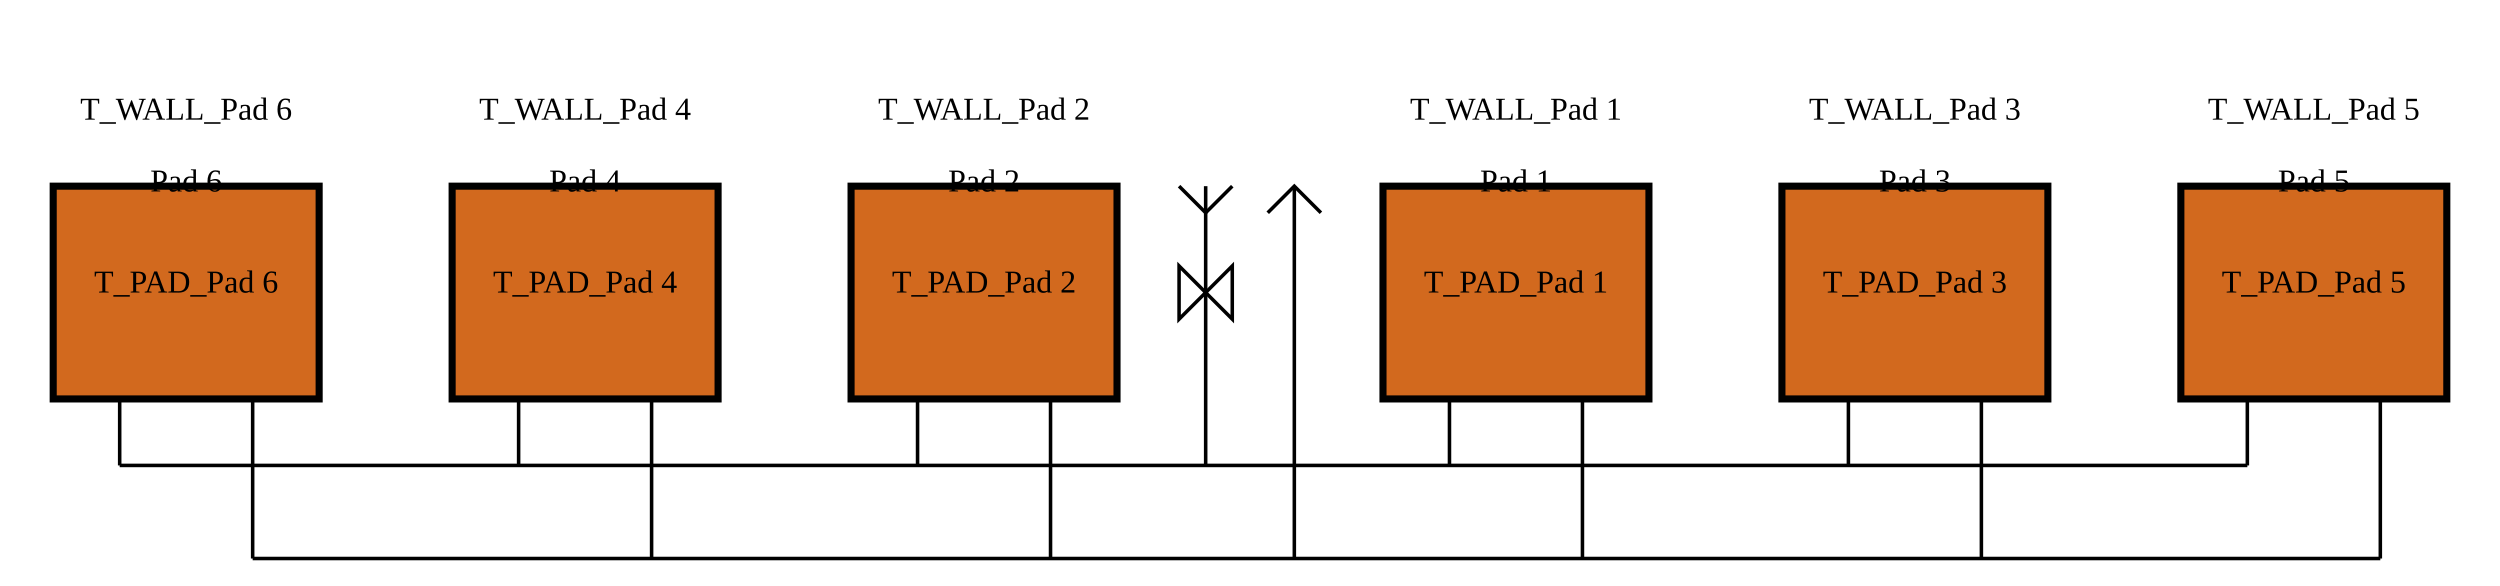
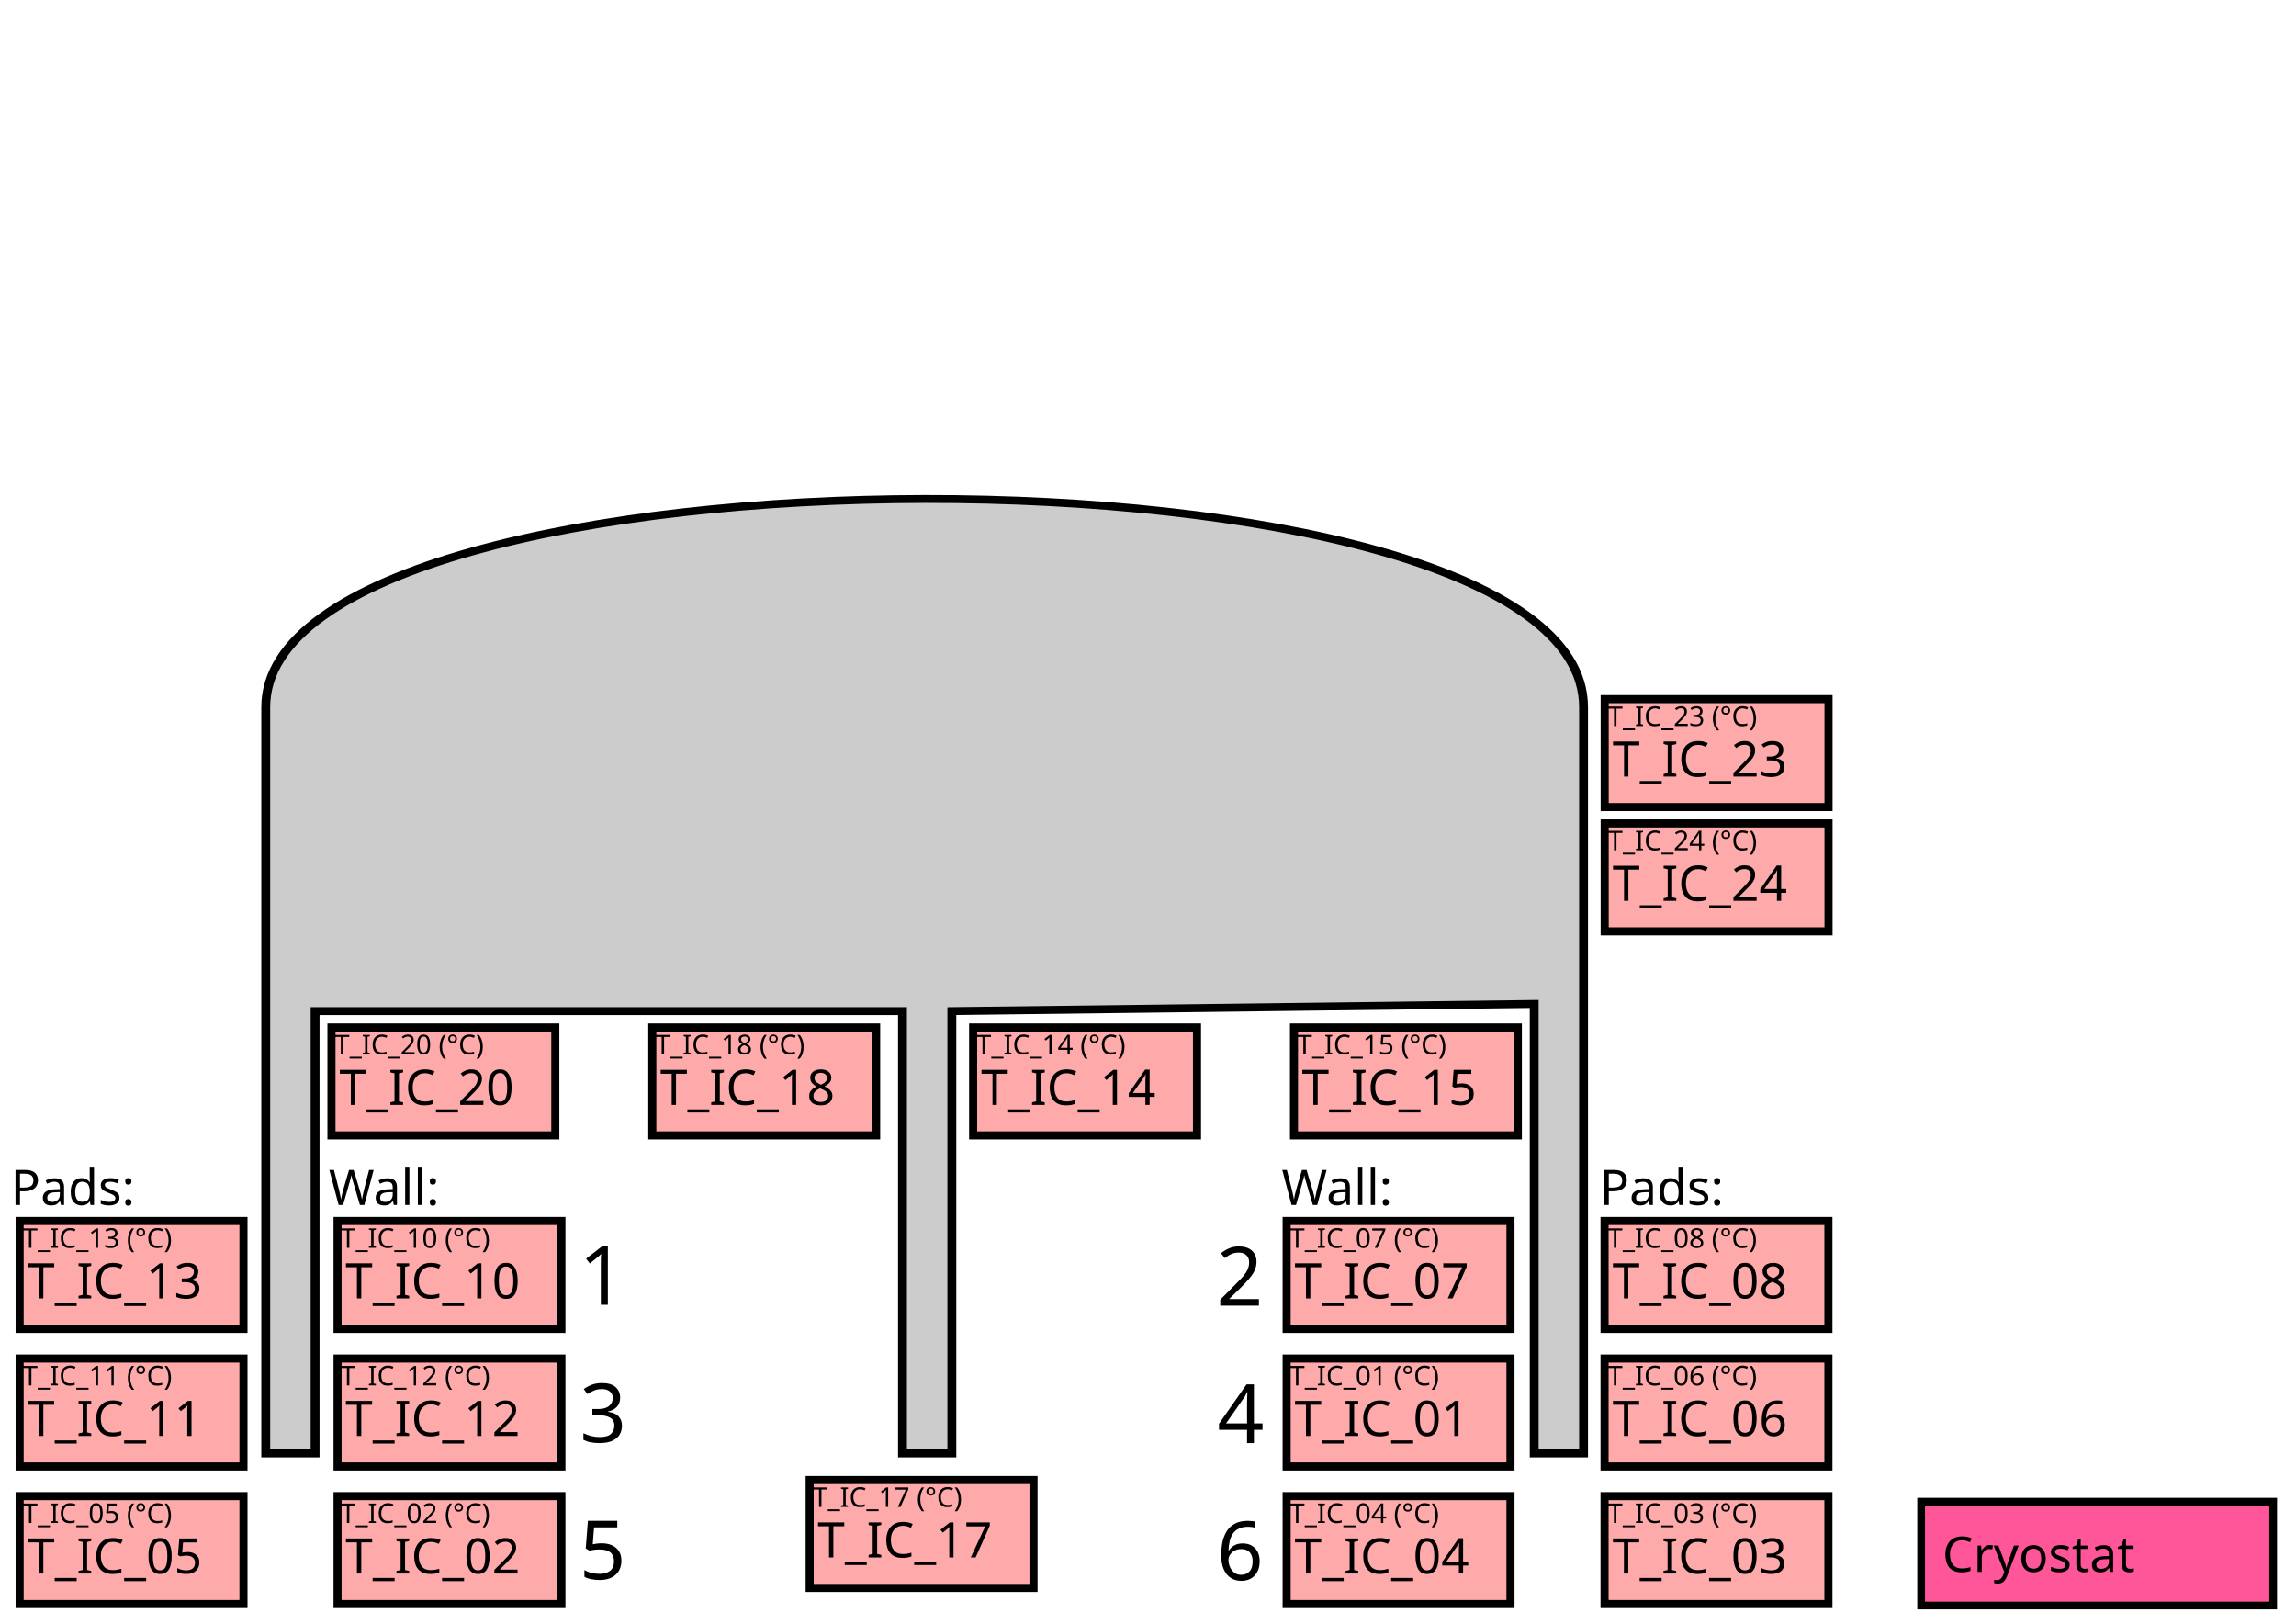
- <svg xmlns="http://www.w3.org/2000/svg" viewBox="0 0 940 220">
-   <style>
-         rect{
-             stroke: black;
-             stroke-width: 2pt;
-             fill: None
-         }
-         
-         polygon, polyline, line{
-             stroke: black;
-             stroke-width: 1pt;
-             fill: None
-         }
-         line.on{
-             stroke-width: 1pt;
-             stroke: green;
-         }
-         line.off{
-             stroke-width: .25pt;
-             stroke: red;
-         }
- 
-         polygon.on{
-             fill: green;
-         }
-         polygon.off{
-             fill: red;
-         }
- 
-         
-         .mat_copper{
-             fill: chocolate;
-         }
-         text{
-             text-anchor: middle;
-             alignment-baseline: middle;
-         }
-         .txt_ontop{
-             alignment-baseline: baseline;
-         }
-         .txt_below{
-             alignment-baseline: hanging;
-         }
-     </style>
-   <g>
-     <polyline points="443.333,70  453.333,80  463.333,70" />
-     <polyline points="476.667,80  486.667,70  496.667,80 " />
-     <polygon id="valve_S_FC_01" points="443.333,100.0 463.333,120.0 463.333,100.0 443.333,120.0" />"
-         
-         
-         
-         
-         
-         
-         
-         
-         
-         <line x1="453.333" x2="453.333" y1="110.0" y2="70" />
-     <line id="valve_S_FC_01" x1="453.333" x2="453.333" y1="175" y2="110.0" />
-     <line id="valve_S_FC_01" x1="486.667" x2="486.667" y1="210" y2="70" />
-     <line id="valve_S_FC_01" x1="45.0" x2="845.0" y1="175" y2="175" />
-     <line id="valve_S_FC_01" x1="95.0" x2="895.0" y1="210" y2="210" />
-   </g>
-   <g>
-     <rect class="mat_copper" x="20" y="70" height="80" width="100" />
-     <text x="70.0" y="72.00" class="txt_below">
-             Pad 6
+ <svg xmlns="http://www.w3.org/2000/svg" width="297mm" height="210mm" viewBox="0 0 297 210" version="1.1" id="svg5">
+   <defs id="defs2">
+     <marker style="overflow:visible;" id="marker55454" refX="0.0" refY="0.0" orient="auto">
+       <path transform="scale(0.2) rotate(180) translate(6,0)" style="fill-rule:evenodd;fill:context-stroke;stroke:context-stroke;stroke-width:1.0pt;" d="M 0.0,0.0 L 5.0,-5.0 L -12.5,0.0 L 5.0,5.0 L 0.0,0.0 z " id="path55452" />
+     </marker>
+     <marker style="overflow:visible" id="marker55444" refX="0.0" refY="0.0" orient="auto">
+       <path transform="scale(0.2) translate(6,0)" style="fill-rule:evenodd;fill:context-stroke;stroke:context-stroke;stroke-width:1.0pt" d="M 0.0,0.0 L 5.0,-5.0 L -12.5,0.0 L 5.0,5.0 L 0.0,0.0 z " id="path55442" />
+     </marker>
+     <marker style="overflow:visible;" id="Arrow1Send" refX="0.0" refY="0.0" orient="auto">
+       <path transform="scale(0.2) rotate(180) translate(6,0)" style="fill-rule:evenodd;fill:context-stroke;stroke:context-stroke;stroke-width:1.0pt;" d="M 0.0,0.0 L 5.0,-5.0 L -12.5,0.0 L 5.0,5.0 L 0.0,0.0 z " id="path55165" />
+     </marker>
+     <marker style="overflow:visible" id="Arrow1Sstart" refX="0.0" refY="0.0" orient="auto">
+       <path transform="scale(0.2) translate(6,0)" style="fill-rule:evenodd;fill:context-stroke;stroke:context-stroke;stroke-width:1.0pt" d="M 0.0,0.0 L 5.0,-5.0 L -12.5,0.0 L 5.0,5.0 L 0.0,0.0 z " id="path55162" />
+     </marker>
+     <marker style="overflow:visible;" id="Arrow1Lend" refX="0.0" refY="0.0" orient="auto">
+       <path transform="scale(0.8) rotate(180) translate(12.5,0)" style="fill-rule:evenodd;fill:context-stroke;stroke:context-stroke;stroke-width:1.0pt;" d="M 0.0,0.0 L 5.0,-5.0 L -12.5,0.0 L 5.0,5.0 L 0.0,0.0 z " id="path55153" />
+     </marker>
+     <marker style="overflow:visible" id="Arrow1Lstart" refX="0.0" refY="0.0" orient="auto">
+       <path transform="scale(0.8) translate(12.5,0)" style="fill-rule:evenodd;fill:context-stroke;stroke:context-stroke;stroke-width:1.0pt" d="M 0.0,0.0 L 5.0,-5.0 L -12.5,0.0 L 5.0,5.0 L 0.0,0.0 z " id="path55150" />
+     </marker>
+     <style id="style74938">
+ .on {
+   fill:#008000;
+ }
+ 
+ 
+ .off {
+   fill:#808080;
+ }
+ 
+ .offgone.off {
+   opacity:0;
+ }
+ 
+ @keyframes spin {
+     from {transform:rotate(0deg);}
+     to {transform:rotate(360deg);}
+ }
+  
+ .spinner.on {
+   animation: spin 4s infinite linear;
+   transform: translate(100px, 100px);
+ }</style>
+   </defs>
+   <g id="layer1">
+     <g id="g53370-6-8-4" transform="translate(-34.27666,-17.13065)" />
+     <g id="g9529" transform="matrix(1.147722,0,0,1.022624,-50.82834,-21.02172)" style="fill:#cccccc">
+       <path id="rect1501" style="fill:#cccccc;stroke:#000000;stroke-width:1;stroke-miterlimit:4;stroke-dasharray:none" d="m 222.763,204.377 h -5.564 v -56.846 l -65.633,0.903 v 55.943 h -5.564 V 148.434 H 79.8 v 55.943 H 74.237 L 74.237,110 c 0,-34.853 148.526,-35.39 148.526,0 z" />
+     </g>
+     <text xml:space="preserve" style="font-style:normal;font-weight:normal;font-size:10.583px;line-height:1.25;font-family:sans-serif;fill:#000000;fill-opacity:1;stroke:none;stroke-width:0.265" x="118.02" y="96.286" id="text4457">
+       <tspan id="tspan4455" style="stroke-width:0.265" x="118.02" y="96.286" />
+     </text>
+     <g id="link_main" class="link" transform="translate(54.9375,0.8090022)">
+       <g id="g158619-1">
+         <rect style="fill:#ff5599;stroke:#000000;stroke-width:1;stroke-miterlimit:4;stroke-dasharray:none;stroke-opacity:1" id="rect35972-4-5" width="45.538" height="13.429" x="193.572" y="193.41" />
+         <text xml:space="preserve" style="font-style:normal;font-weight:normal;font-size:6.35px;line-height:1.25;font-family:sans-serif;text-align:center;text-anchor:middle;fill:#000000;fill-opacity:1;stroke:none;stroke-width:0.265" x="216.198" y="202.488" id="text35980-9-1">
+           <tspan id="value_L_XS_04-0-2" style="font-size:6.35px;text-align:center;text-anchor:middle;stroke-width:0.265" x="216.198" y="202.488">Cryostat</tspan>
        </text>
-     <text id="value_T_IC_03" x="70.0" y="110.0">
-             T_PAD_Pad 6
-         </text>
-     <text id="value_T_IC_04" class="txt_below" x="70.0" y="45.0">
-             T_WALL_Pad 6
-         </text>
-     <line id="valve_S_FC_01" x1="45.0" x2="45.0" y1="150" y2="175" />
-     <line id="valve_S_FC_01" x1="95.0" x2="95.0" y1="150" y2="210" />
-   </g>
-   <g>
-     <rect class="mat_copper" x="170" y="70" height="80" width="100" />
-     <text x="220.0" y="72.00" class="txt_below">
-             Pad 4
-         </text>
-     <text id="value_T_IC_06" x="220.0" y="110.0">
-             T_PAD_Pad 4
-         </text>
-     <text id="value_T_IC_01" class="txt_below" x="220.0" y="45.0">
-             T_WALL_Pad 4
-         </text>
-     <line id="valve_S_FC_01" x1="195.0" x2="195.0" y1="150" y2="175" />
-     <line id="valve_S_FC_01" x1="245.0" x2="245.0" y1="150" y2="210" />
-   </g>
-   <g>
-     <rect class="mat_copper" x="320" y="70" height="80" width="100" />
-     <text x="370.0" y="72.00" class="txt_below">
-             Pad 2
-         </text>
-     <text id="value_T_IC_08" x="370.0" y="110.0">
-             T_PAD_Pad 2
-         </text>
-     <text id="value_T_IC_07" class="txt_below" x="370.0" y="45.0">
-             T_WALL_Pad 2
-         </text>
-     <line id="valve_S_FC_01" x1="345.0" x2="345.0" y1="150" y2="175" />
-     <line id="valve_S_FC_01" x1="395.0" x2="395.0" y1="150" y2="210" />
-   </g>
-   <g>
-     <rect class="mat_copper" x="520" y="70" height="80" width="100" />
-     <text x="570.0" y="72.00" class="txt_below">
-             Pad 1
-         </text>
-     <text id="value_T_IC_13" x="570.0" y="110.0">
-             T_PAD_Pad 1
-         </text>
-     <text id="value_T_IC_10" class="txt_below" x="570.0" y="45.0">
-             T_WALL_Pad 1
-         </text>
-     <line id="valve_S_FC_01" x1="545.0" x2="545.0" y1="150" y2="175" />
-     <line id="valve_S_FC_01" x1="595.0" x2="595.0" y1="150" y2="210" />
-   </g>
-   <g>
-     <rect class="mat_copper" x="670" y="70" height="80" width="100" />
-     <text x="720.0" y="72.00" class="txt_below">
-             Pad 3
-         </text>
-     <text id="value_T_IC_11" x="720.0" y="110.0">
-             T_PAD_Pad 3
-         </text>
-     <text id="value_T_IC_12" class="txt_below" x="720.0" y="45.0">
-             T_WALL_Pad 3
-         </text>
-     <line id="valve_S_FC_01" x1="695.0" x2="695.0" y1="150" y2="175" />
-     <line id="valve_S_FC_01" x1="745.0" x2="745.0" y1="150" y2="210" />
-   </g>
-   <g>
-     <rect class="mat_copper" x="820" y="70" height="80" width="100" />
-     <text x="870.0" y="72.00" class="txt_below">
-             Pad 5
-         </text>
-     <text id="value_T_IC_05" x="870.0" y="110.0">
-             T_PAD_Pad 5
-         </text>
-     <text id="value_T_IC_02" class="txt_below" x="870.0" y="45.0">
-             T_WALL_Pad 5
-         </text>
-     <line id="valve_S_FC_01" x1="845.0" x2="845.0" y1="150" y2="175" />
-     <line id="valve_S_FC_01" x1="895.0" x2="895.0" y1="150" y2="210" />
+       </g>
+     </g>
+     <g id="g53370-6-8-8-3" transform="translate(-99.21374,139.7602)">
+       <rect style="fill:#ffaaaa;stroke:#000000;stroke-width:1.044;stroke-miterlimit:4;stroke-dasharray:none;stroke-opacity:1" id="rect10247-2-4-2-1" width="28.956" height="13.956" x="203.949" y="51.659" />
+       <text xml:space="preserve" style="font-style:normal;font-weight:normal;font-size:3.528px;line-height:1.25;font-family:sans-serif;fill:#000000;fill-opacity:1;stroke:none;stroke-width:0.265" x="204.333" y="55.13" id="text13160-3-2-7-1">
+         <tspan id="tspan13158-7-4-54-3" style="font-size:3.528px;stroke-width:0.265" x="204.333" y="55.13">T_IC_17 (°C)</tspan>
+       </text>
+       <text xml:space="preserve" style="font-style:normal;font-weight:normal;font-size:6.35px;line-height:1.25;font-family:sans-serif;fill:#000000;fill-opacity:1;stroke:none;stroke-width:0.265" x="204.97" y="61.667" id="text13160-7-5-9-2-44">
+         <tspan id="value_T_IC_17" style="font-size:6.35px;stroke-width:0.265" x="204.97" y="61.667">T_IC_17</tspan>
+       </text>
+     </g>
+     <g id="g53370-6-8-8-3-2" transform="translate(-78.06749,81.22886)">
+       <rect style="fill:#ffaaaa;stroke:#000000;stroke-width:1.044;stroke-miterlimit:4;stroke-dasharray:none;stroke-opacity:1" id="rect10247-2-4-2-1-0" width="28.956" height="13.956" x="203.949" y="51.659" />
+       <text xml:space="preserve" style="font-style:normal;font-weight:normal;font-size:3.528px;line-height:1.25;font-family:sans-serif;fill:#000000;fill-opacity:1;stroke:none;stroke-width:0.265" x="204.333" y="55.13" id="text13160-3-2-7-1-0">
+         <tspan id="tspan13158-7-4-54-3-3" style="font-size:3.528px;stroke-width:0.265" x="204.333" y="55.13">T_IC_14 (°C)</tspan>
+       </text>
+       <text xml:space="preserve" style="font-style:normal;font-weight:normal;font-size:6.35px;line-height:1.25;font-family:sans-serif;fill:#000000;fill-opacity:1;stroke:none;stroke-width:0.265" x="204.97" y="61.667" id="text13160-7-5-9-2-44-9">
+         <tspan id="value_T_IC_14" style="font-size:6.35px;stroke-width:0.265" x="204.97" y="61.667">T_IC_14</tspan>
+       </text>
+     </g>
+     <g id="g49385" transform="translate(-36.56527,81.22886)">
+       <rect style="fill:#ffaaaa;stroke:#000000;stroke-width:1.044;stroke-miterlimit:4;stroke-dasharray:none;stroke-opacity:1" id="rect49375" width="28.956" height="13.956" x="203.949" y="51.659" />
+       <text xml:space="preserve" style="font-style:normal;font-weight:normal;font-size:3.528px;line-height:1.25;font-family:sans-serif;fill:#000000;fill-opacity:1;stroke:none;stroke-width:0.265" x="204.333" y="55.13" id="text49379">
+         <tspan id="tspan49377" style="font-size:3.528px;stroke-width:0.265" x="204.333" y="55.13">T_IC_15 (°C)</tspan>
+       </text>
+       <text xml:space="preserve" style="font-style:normal;font-weight:normal;font-size:6.35px;line-height:1.25;font-family:sans-serif;fill:#000000;fill-opacity:1;stroke:none;stroke-width:0.265" x="204.97" y="61.667" id="text49383">
+         <tspan id="value_T_IC_15" style="font-size:6.35px;stroke-width:0.265" x="204.97" y="61.667">T_IC_15</tspan>
+       </text>
+     </g>
+     <g id="g49397" transform="translate(-161.0719,81.22886)">
+       <rect style="fill:#ffaaaa;stroke:#000000;stroke-width:1.044;stroke-miterlimit:4;stroke-dasharray:none;stroke-opacity:1" id="rect49387" width="28.956" height="13.956" x="203.949" y="51.659" />
+       <text xml:space="preserve" style="font-style:normal;font-weight:normal;font-size:3.528px;line-height:1.25;font-family:sans-serif;fill:#000000;fill-opacity:1;stroke:none;stroke-width:0.265" x="204.333" y="55.13" id="text49391">
+         <tspan id="tspan49389" style="font-size:3.528px;stroke-width:0.265" x="204.333" y="55.13">T_IC_20 (°C)</tspan>
+       </text>
+       <text xml:space="preserve" style="font-style:normal;font-weight:normal;font-size:6.35px;line-height:1.25;font-family:sans-serif;fill:#000000;fill-opacity:1;stroke:none;stroke-width:0.265" x="204.97" y="61.667" id="text49395">
+         <tspan id="value_T_IC_20" style="font-size:6.35px;stroke-width:0.265" x="204.97" y="61.667">T_IC_20</tspan>
+       </text>
+     </g>
+     <g id="g49409" transform="translate(-119.5697,81.22886)">
+       <rect style="fill:#ffaaaa;stroke:#000000;stroke-width:1.044;stroke-miterlimit:4;stroke-dasharray:none;stroke-opacity:1" id="rect49399" width="28.956" height="13.956" x="203.949" y="51.659" />
+       <text xml:space="preserve" style="font-style:normal;font-weight:normal;font-size:3.528px;line-height:1.25;font-family:sans-serif;fill:#000000;fill-opacity:1;stroke:none;stroke-width:0.265" x="204.333" y="55.13" id="text49403">
+         <tspan id="tspan49401" style="font-size:3.528px;stroke-width:0.265" x="204.333" y="55.13">T_IC_18 (°C)</tspan>
+       </text>
+       <text xml:space="preserve" style="font-style:normal;font-weight:normal;font-size:6.35px;line-height:1.25;font-family:sans-serif;fill:#000000;fill-opacity:1;stroke:none;stroke-width:0.265" x="204.97" y="61.667" id="text49407">
+         <tspan id="value_T_IC_18" style="font-size:6.35px;stroke-width:0.265" x="204.97" y="61.667">T_IC_18</tspan>
+       </text>
+     </g>
+     <g id="g66005" transform="translate(3.62486,54.83796)">
+       <rect style="fill:#ffaaaa;stroke:#000000;stroke-width:1.044;stroke-miterlimit:4;stroke-dasharray:none;stroke-opacity:1" id="rect65995" width="28.956" height="13.956" x="203.949" y="51.659" />
+       <text xml:space="preserve" style="font-style:normal;font-weight:normal;font-size:3.528px;line-height:1.25;font-family:sans-serif;fill:#000000;fill-opacity:1;stroke:none;stroke-width:0.265" x="204.333" y="55.13" id="text65999">
+         <tspan id="tspan65997" style="font-size:3.528px;stroke-width:0.265" x="204.333" y="55.13">T_IC_24 (°C)</tspan>
+       </text>
+       <text xml:space="preserve" style="font-style:normal;font-weight:normal;font-size:6.35px;line-height:1.25;font-family:sans-serif;fill:#000000;fill-opacity:1;stroke:none;stroke-width:0.265" x="204.97" y="61.667" id="text66003">
+         <tspan id="value_T_IC_24" style="font-size:6.35px;stroke-width:0.265" x="204.97" y="61.667">T_IC_24</tspan>
+       </text>
+     </g>
+     <g id="g66017" transform="translate(3.62486,38.76565)">
+       <rect style="fill:#ffaaaa;stroke:#000000;stroke-width:1.044;stroke-miterlimit:4;stroke-dasharray:none;stroke-opacity:1" id="rect66007" width="28.956" height="13.956" x="203.949" y="51.659" />
+       <text xml:space="preserve" style="font-style:normal;font-weight:normal;font-size:3.528px;line-height:1.25;font-family:sans-serif;fill:#000000;fill-opacity:1;stroke:none;stroke-width:0.265" x="204.333" y="55.13" id="text66011">
+         <tspan id="tspan66009" style="font-size:3.528px;stroke-width:0.265" x="204.333" y="55.13">T_IC_23 (°C)</tspan>
+       </text>
+       <text xml:space="preserve" style="font-style:normal;font-weight:normal;font-size:6.35px;line-height:1.25;font-family:sans-serif;fill:#000000;fill-opacity:1;stroke:none;stroke-width:0.265" x="204.97" y="61.667" id="text66015">
+         <tspan id="value_T_IC_23" style="font-size:6.35px;stroke-width:0.265" x="204.97" y="61.667">T_IC_23</tspan>
+       </text>
+     </g>
+     <g id="g66005-0" transform="translate(-201.4099,124.0483)">
+       <rect style="fill:#ffaaaa;stroke:#000000;stroke-width:1.044;stroke-miterlimit:4;stroke-dasharray:none;stroke-opacity:1" id="rect65995-4" width="28.956" height="13.956" x="203.949" y="51.659" />
+       <text xml:space="preserve" style="font-style:normal;font-weight:normal;font-size:3.528px;line-height:1.25;font-family:sans-serif;fill:#000000;fill-opacity:1;stroke:none;stroke-width:0.265" x="204.333" y="55.13" id="text65999-9">
+         <tspan id="tspan65997-4" style="font-size:3.528px;stroke-width:0.265" x="204.333" y="55.13">T_IC_11 (°C)</tspan>
+       </text>
+       <text xml:space="preserve" style="font-style:normal;font-weight:normal;font-size:6.35px;line-height:1.25;font-family:sans-serif;fill:#000000;fill-opacity:1;stroke:none;stroke-width:0.265" x="204.97" y="61.667" id="text66003-5">
+         <tspan id="value_T_IC_11" style="font-size:6.35px;stroke-width:0.265" x="204.97" y="61.667">T_IC_11</tspan>
+       </text>
+     </g>
+     <g id="g66017-5" transform="translate(-201.4099,106.2561)">
+       <rect style="fill:#ffaaaa;stroke:#000000;stroke-width:1.044;stroke-miterlimit:4;stroke-dasharray:none;stroke-opacity:1" id="rect66007-0" width="28.956" height="13.956" x="203.949" y="51.659" />
+       <text xml:space="preserve" style="font-style:normal;font-weight:normal;font-size:3.528px;line-height:1.25;font-family:sans-serif;fill:#000000;fill-opacity:1;stroke:none;stroke-width:0.265" x="204.333" y="55.13" id="text66011-1">
+         <tspan id="tspan66009-7" style="font-size:3.528px;stroke-width:0.265" x="204.333" y="55.13">T_IC_13 (°C)</tspan>
+       </text>
+       <text xml:space="preserve" style="font-style:normal;font-weight:normal;font-size:6.35px;line-height:1.25;font-family:sans-serif;fill:#000000;fill-opacity:1;stroke:none;stroke-width:0.265" x="204.97" y="61.667" id="text66015-6">
+         <tspan id="value_T_IC_13" style="font-size:6.35px;stroke-width:0.265" x="204.97" y="61.667">T_IC_13</tspan>
+       </text>
+     </g>
+     <g id="g66017-0" transform="translate(-201.4099,141.8404)">
+       <rect style="fill:#ffaaaa;stroke:#000000;stroke-width:1.044;stroke-miterlimit:4;stroke-dasharray:none;stroke-opacity:1" id="rect66007-2" width="28.956" height="13.956" x="203.949" y="51.659" />
+       <text xml:space="preserve" style="font-style:normal;font-weight:normal;font-size:3.528px;line-height:1.25;font-family:sans-serif;fill:#000000;fill-opacity:1;stroke:none;stroke-width:0.265" x="204.333" y="55.13" id="text66011-7">
+         <tspan id="tspan66009-3" style="font-size:3.528px;stroke-width:0.265" x="204.333" y="55.13">T_IC_05 (°C)</tspan>
+       </text>
+       <text xml:space="preserve" style="font-style:normal;font-weight:normal;font-size:6.35px;line-height:1.25;font-family:sans-serif;fill:#000000;fill-opacity:1;stroke:none;stroke-width:0.265" x="204.97" y="61.667" id="text66015-7">
+         <tspan id="value_T_IC_05" style="font-size:6.35px;stroke-width:0.265" x="204.97" y="61.667">T_IC_05</tspan>
+       </text>
+     </g>
+     <g id="g66005-0-5" transform="translate(-160.2833,124.0483)">
+       <rect style="fill:#ffaaaa;stroke:#000000;stroke-width:1.044;stroke-miterlimit:4;stroke-dasharray:none;stroke-opacity:1" id="rect65995-4-1" width="28.956" height="13.956" x="203.949" y="51.659" />
+       <text xml:space="preserve" style="font-style:normal;font-weight:normal;font-size:3.528px;line-height:1.25;font-family:sans-serif;fill:#000000;fill-opacity:1;stroke:none;stroke-width:0.265" x="204.333" y="55.13" id="text65999-9-2">
+         <tspan id="tspan65997-4-0" style="font-size:3.528px;stroke-width:0.265" x="204.333" y="55.13">T_IC_12 (°C)</tspan>
+       </text>
+       <text xml:space="preserve" style="font-style:normal;font-weight:normal;font-size:6.35px;line-height:1.25;font-family:sans-serif;fill:#000000;fill-opacity:1;stroke:none;stroke-width:0.265" x="204.97" y="61.667" id="text66003-5-3">
+         <tspan id="value_T_IC_12" style="font-size:6.35px;stroke-width:0.265" x="204.97" y="61.667">T_IC_12</tspan>
+       </text>
+     </g>
+     <g id="g66017-5-5" transform="translate(-160.2833,106.2561)">
+       <rect style="fill:#ffaaaa;stroke:#000000;stroke-width:1.044;stroke-miterlimit:4;stroke-dasharray:none;stroke-opacity:1" id="rect66007-0-0" width="28.956" height="13.956" x="203.949" y="51.659" />
+       <text xml:space="preserve" style="font-style:normal;font-weight:normal;font-size:3.528px;line-height:1.25;font-family:sans-serif;fill:#000000;fill-opacity:1;stroke:none;stroke-width:0.265" x="204.333" y="55.13" id="text66011-1-2">
+         <tspan id="tspan66009-7-2" style="font-size:3.528px;stroke-width:0.265" x="204.333" y="55.13">T_IC_10 (°C)</tspan>
+       </text>
+       <text xml:space="preserve" style="font-style:normal;font-weight:normal;font-size:6.35px;line-height:1.25;font-family:sans-serif;fill:#000000;fill-opacity:1;stroke:none;stroke-width:0.265" x="204.97" y="61.667" id="text66015-6-9">
+         <tspan id="value_T_IC_23-5-9" style="font-size:6.35px;stroke-width:0.265" x="204.97" y="61.667">T_IC_10</tspan>
+       </text>
+     </g>
+     <g id="g66017-0-0" transform="translate(-160.2833,141.8404)">
+       <rect style="fill:#ffaaaa;stroke:#000000;stroke-width:1.044;stroke-miterlimit:4;stroke-dasharray:none;stroke-opacity:1" id="rect66007-2-2" width="28.956" height="13.956" x="203.949" y="51.659" />
+       <text xml:space="preserve" style="font-style:normal;font-weight:normal;font-size:3.528px;line-height:1.25;font-family:sans-serif;fill:#000000;fill-opacity:1;stroke:none;stroke-width:0.265" x="204.333" y="55.13" id="text66011-7-4">
+         <tspan id="tspan66009-3-2" style="font-size:3.528px;stroke-width:0.265" x="204.333" y="55.13">T_IC_02 (°C)</tspan>
+       </text>
+       <text xml:space="preserve" style="font-style:normal;font-weight:normal;font-size:6.35px;line-height:1.25;font-family:sans-serif;fill:#000000;fill-opacity:1;stroke:none;stroke-width:0.265" x="204.97" y="61.667" id="text66015-7-5">
+         <tspan id="value_T_IC_02" style="font-size:6.35px;stroke-width:0.265" x="204.97" y="61.667">T_IC_02</tspan>
+       </text>
+     </g>
+     <g id="g66005-0-53" transform="translate(-37.51624,124.0483)">
+       <rect style="fill:#ffaaaa;stroke:#000000;stroke-width:1.044;stroke-miterlimit:4;stroke-dasharray:none;stroke-opacity:1" id="rect65995-4-9" width="28.956" height="13.956" x="203.949" y="51.659" />
+       <text xml:space="preserve" style="font-style:normal;font-weight:normal;font-size:3.528px;line-height:1.25;font-family:sans-serif;fill:#000000;fill-opacity:1;stroke:none;stroke-width:0.265" x="204.333" y="55.13" id="text65999-9-8">
+         <tspan id="tspan65997-4-6" style="font-size:3.528px;stroke-width:0.265" x="204.333" y="55.13">T_IC_01 (°C)</tspan>
+       </text>
+       <text xml:space="preserve" style="font-style:normal;font-weight:normal;font-size:6.35px;line-height:1.25;font-family:sans-serif;fill:#000000;fill-opacity:1;stroke:none;stroke-width:0.265" x="204.97" y="61.667" id="text66003-5-1">
+         <tspan id="value_T_IC_01" style="font-size:6.35px;stroke-width:0.265" x="204.97" y="61.667">T_IC_01</tspan>
+       </text>
+     </g>
+     <g id="g66017-5-2" transform="translate(-37.51624,106.2561)">
+       <rect style="fill:#ffaaaa;stroke:#000000;stroke-width:1.044;stroke-miterlimit:4;stroke-dasharray:none;stroke-opacity:1" id="rect66007-0-8" width="28.956" height="13.956" x="203.949" y="51.659" />
+       <text xml:space="preserve" style="font-style:normal;font-weight:normal;font-size:3.528px;line-height:1.25;font-family:sans-serif;fill:#000000;fill-opacity:1;stroke:none;stroke-width:0.265" x="204.333" y="55.13" id="text66011-1-5">
+         <tspan id="tspan66009-7-6" style="font-size:3.528px;stroke-width:0.265" x="204.333" y="55.13">T_IC_07 (°C)</tspan>
+       </text>
+       <text xml:space="preserve" style="font-style:normal;font-weight:normal;font-size:6.35px;line-height:1.25;font-family:sans-serif;fill:#000000;fill-opacity:1;stroke:none;stroke-width:0.265" x="204.97" y="61.667" id="text66015-6-2">
+         <tspan id="value_T_IC_07" style="font-size:6.35px;stroke-width:0.265" x="204.97" y="61.667">T_IC_07</tspan>
+       </text>
+     </g>
+     <g id="g66017-0-3" transform="translate(-37.51624,141.8404)">
+       <rect style="fill:#ffaaaa;stroke:#000000;stroke-width:1.044;stroke-miterlimit:4;stroke-dasharray:none;stroke-opacity:1" id="rect66007-2-3" width="28.956" height="13.956" x="203.949" y="51.659" />
+       <text xml:space="preserve" style="font-style:normal;font-weight:normal;font-size:3.528px;line-height:1.25;font-family:sans-serif;fill:#000000;fill-opacity:1;stroke:none;stroke-width:0.265" x="204.333" y="55.13" id="text66011-7-1">
+         <tspan id="tspan66009-3-6" style="font-size:3.528px;stroke-width:0.265" x="204.333" y="55.13">T_IC_04 (°C)</tspan>
+       </text>
+       <text xml:space="preserve" style="font-style:normal;font-weight:normal;font-size:6.35px;line-height:1.25;font-family:sans-serif;fill:#000000;fill-opacity:1;stroke:none;stroke-width:0.265" x="204.97" y="61.667" id="text66015-7-9">
+         <tspan id="value_T_IC_04" style="font-size:6.35px;stroke-width:0.265" x="204.97" y="61.667">T_IC_04</tspan>
+       </text>
+     </g>
+     <g id="g66005-0-5-7" transform="translate(3.610073,124.0483)">
+       <rect style="fill:#ffaaaa;stroke:#000000;stroke-width:1.044;stroke-miterlimit:4;stroke-dasharray:none;stroke-opacity:1" id="rect65995-4-1-1" width="28.956" height="13.956" x="203.949" y="51.659" />
+       <text xml:space="preserve" style="font-style:normal;font-weight:normal;font-size:3.528px;line-height:1.25;font-family:sans-serif;fill:#000000;fill-opacity:1;stroke:none;stroke-width:0.265" x="204.333" y="55.13" id="text65999-9-2-2">
+         <tspan id="tspan65997-4-0-8" style="font-size:3.528px;stroke-width:0.265" x="204.333" y="55.13">T_IC_06 (°C)</tspan>
+       </text>
+       <text xml:space="preserve" style="font-style:normal;font-weight:normal;font-size:6.35px;line-height:1.25;font-family:sans-serif;fill:#000000;fill-opacity:1;stroke:none;stroke-width:0.265" x="204.97" y="61.667" id="text66003-5-3-8">
+         <tspan id="value_T_IC_06" style="font-size:6.35px;stroke-width:0.265" x="204.97" y="61.667">T_IC_06</tspan>
+       </text>
+     </g>
+     <g id="g66017-5-5-6" transform="translate(3.610073,106.2561)">
+       <rect style="fill:#ffaaaa;stroke:#000000;stroke-width:1.044;stroke-miterlimit:4;stroke-dasharray:none;stroke-opacity:1" id="rect66007-0-0-3" width="28.956" height="13.956" x="203.949" y="51.659" />
+       <text xml:space="preserve" style="font-style:normal;font-weight:normal;font-size:3.528px;line-height:1.25;font-family:sans-serif;fill:#000000;fill-opacity:1;stroke:none;stroke-width:0.265" x="204.333" y="55.13" id="text66011-1-2-9">
+         <tspan id="tspan66009-7-2-3" style="font-size:3.528px;stroke-width:0.265" x="204.333" y="55.13">T_IC_08 (°C)</tspan>
+       </text>
+       <text xml:space="preserve" style="font-style:normal;font-weight:normal;font-size:6.35px;line-height:1.25;font-family:sans-serif;fill:#000000;fill-opacity:1;stroke:none;stroke-width:0.265" x="204.97" y="61.667" id="text66015-6-9-7">
+         <tspan id="value_T_IC_08" style="font-size:6.35px;stroke-width:0.265" x="204.97" y="61.667">T_IC_08</tspan>
+       </text>
+     </g>
+     <g id="g66017-0-0-9" transform="translate(3.610073,141.8404)">
+       <rect style="fill:#ffaaaa;stroke:#000000;stroke-width:1.044;stroke-miterlimit:4;stroke-dasharray:none;stroke-opacity:1" id="rect66007-2-2-7" width="28.956" height="13.956" x="203.949" y="51.659" />
+       <text xml:space="preserve" style="font-style:normal;font-weight:normal;font-size:3.528px;line-height:1.25;font-family:sans-serif;fill:#000000;fill-opacity:1;stroke:none;stroke-width:0.265" x="204.333" y="55.13" id="text66011-7-4-8">
+         <tspan id="tspan66009-3-2-5" style="font-size:3.528px;stroke-width:0.265" x="204.333" y="55.13">T_IC_03 (°C)</tspan>
+       </text>
+       <text xml:space="preserve" style="font-style:normal;font-weight:normal;font-size:6.35px;line-height:1.25;font-family:sans-serif;fill:#000000;fill-opacity:1;stroke:none;stroke-width:0.265" x="204.97" y="61.667" id="text66015-7-5-5">
+         <tspan id="value_T_IC_03" style="font-size:6.35px;stroke-width:0.265" x="204.97" y="61.667">T_IC_03</tspan>
+       </text>
+     </g>
+     <text xml:space="preserve" style="font-style:normal;font-weight:normal;font-size:6.35px;line-height:1.25;font-family:sans-serif;fill:#000000;fill-opacity:1;stroke:none;stroke-width:0.265" x="1.397" y="155.84" id="text9531">
+       <tspan id="tspan9529" style="font-size:6.35px;stroke-width:0.265" x="1.397" y="155.84">Pads:</tspan>
+     </text>
+     <text xml:space="preserve" style="font-style:normal;font-weight:normal;font-size:6.35px;line-height:1.25;font-family:sans-serif;fill:#000000;fill-opacity:1;stroke:none;stroke-width:0.265" x="42.523" y="155.84" id="text9531-5">
+       <tspan id="tspan9529-6" style="font-size:6.35px;stroke-width:0.265" x="42.523" y="155.84">Wall:</tspan>
+     </text>
+     <text xml:space="preserve" style="font-style:normal;font-weight:normal;font-size:6.35px;line-height:1.25;font-family:sans-serif;fill:#000000;fill-opacity:1;stroke:none;stroke-width:0.265" x="165.79" y="155.84" id="text9531-8">
+       <tspan id="tspan9529-8" style="font-size:6.35px;stroke-width:0.265" x="165.79" y="155.84">Wall:</tspan>
+     </text>
+     <text xml:space="preserve" style="font-style:normal;font-weight:normal;font-size:6.35px;line-height:1.25;font-family:sans-serif;fill:#000000;fill-opacity:1;stroke:none;stroke-width:0.265" x="206.917" y="155.84" id="text9531-5-8">
+       <tspan id="tspan9529-6-6" style="font-size:6.35px;stroke-width:0.265" x="206.917" y="155.84">Pads:</tspan>
+     </text>
+     <text xml:space="preserve" style="font-style:normal;font-weight:normal;font-size:10.583px;line-height:1.25;font-family:sans-serif;fill:#000000;fill-opacity:1;stroke:none;stroke-width:0.265" x="74.877" y="168.753" id="text16965">
+       <tspan id="tspan16963" style="stroke-width:0.265" x="74.877" y="168.753">1</tspan>
+     </text>
+     <text xml:space="preserve" style="font-style:normal;font-weight:normal;font-size:10.583px;line-height:1.25;font-family:sans-serif;fill:#000000;fill-opacity:1;stroke:none;stroke-width:0.265" x="74.999" y="186.532" id="text16965-7">
+       <tspan id="tspan16963-5" style="stroke-width:0.265" x="74.999" y="186.532">3</tspan>
+     </text>
+     <text xml:space="preserve" style="font-style:normal;font-weight:normal;font-size:10.583px;line-height:1.25;font-family:sans-serif;fill:#000000;fill-opacity:1;stroke:none;stroke-width:0.265" x="74.924" y="204.244" id="text16965-5">
+       <tspan id="tspan16963-8" style="stroke-width:0.265" x="74.924" y="204.244">5</tspan>
+     </text>
+     <text xml:space="preserve" style="font-style:normal;font-weight:normal;font-size:10.583px;line-height:1.25;font-family:sans-serif;fill:#000000;fill-opacity:1;stroke:none;stroke-width:0.265" x="157.347" y="168.862" id="text16965-76">
+       <tspan id="tspan16963-1" style="stroke-width:0.265" x="157.347" y="168.862">2</tspan>
+     </text>
+     <text xml:space="preserve" style="font-style:normal;font-weight:normal;font-size:10.583px;line-height:1.25;font-family:sans-serif;fill:#000000;fill-opacity:1;stroke:none;stroke-width:0.265" x="157.469" y="186.641" id="text16965-7-3">
+       <tspan id="tspan16963-5-1" style="stroke-width:0.265" x="157.469" y="186.641">4</tspan>
+     </text>
+     <text xml:space="preserve" style="font-style:normal;font-weight:normal;font-size:10.583px;line-height:1.25;font-family:sans-serif;fill:#000000;fill-opacity:1;stroke:none;stroke-width:0.265" x="157.394" y="204.353" id="text16965-5-4">
+       <tspan id="tspan16963-8-2" style="stroke-width:0.265" x="157.394" y="204.353">6</tspan>
+     </text>
  </g>
</svg>
